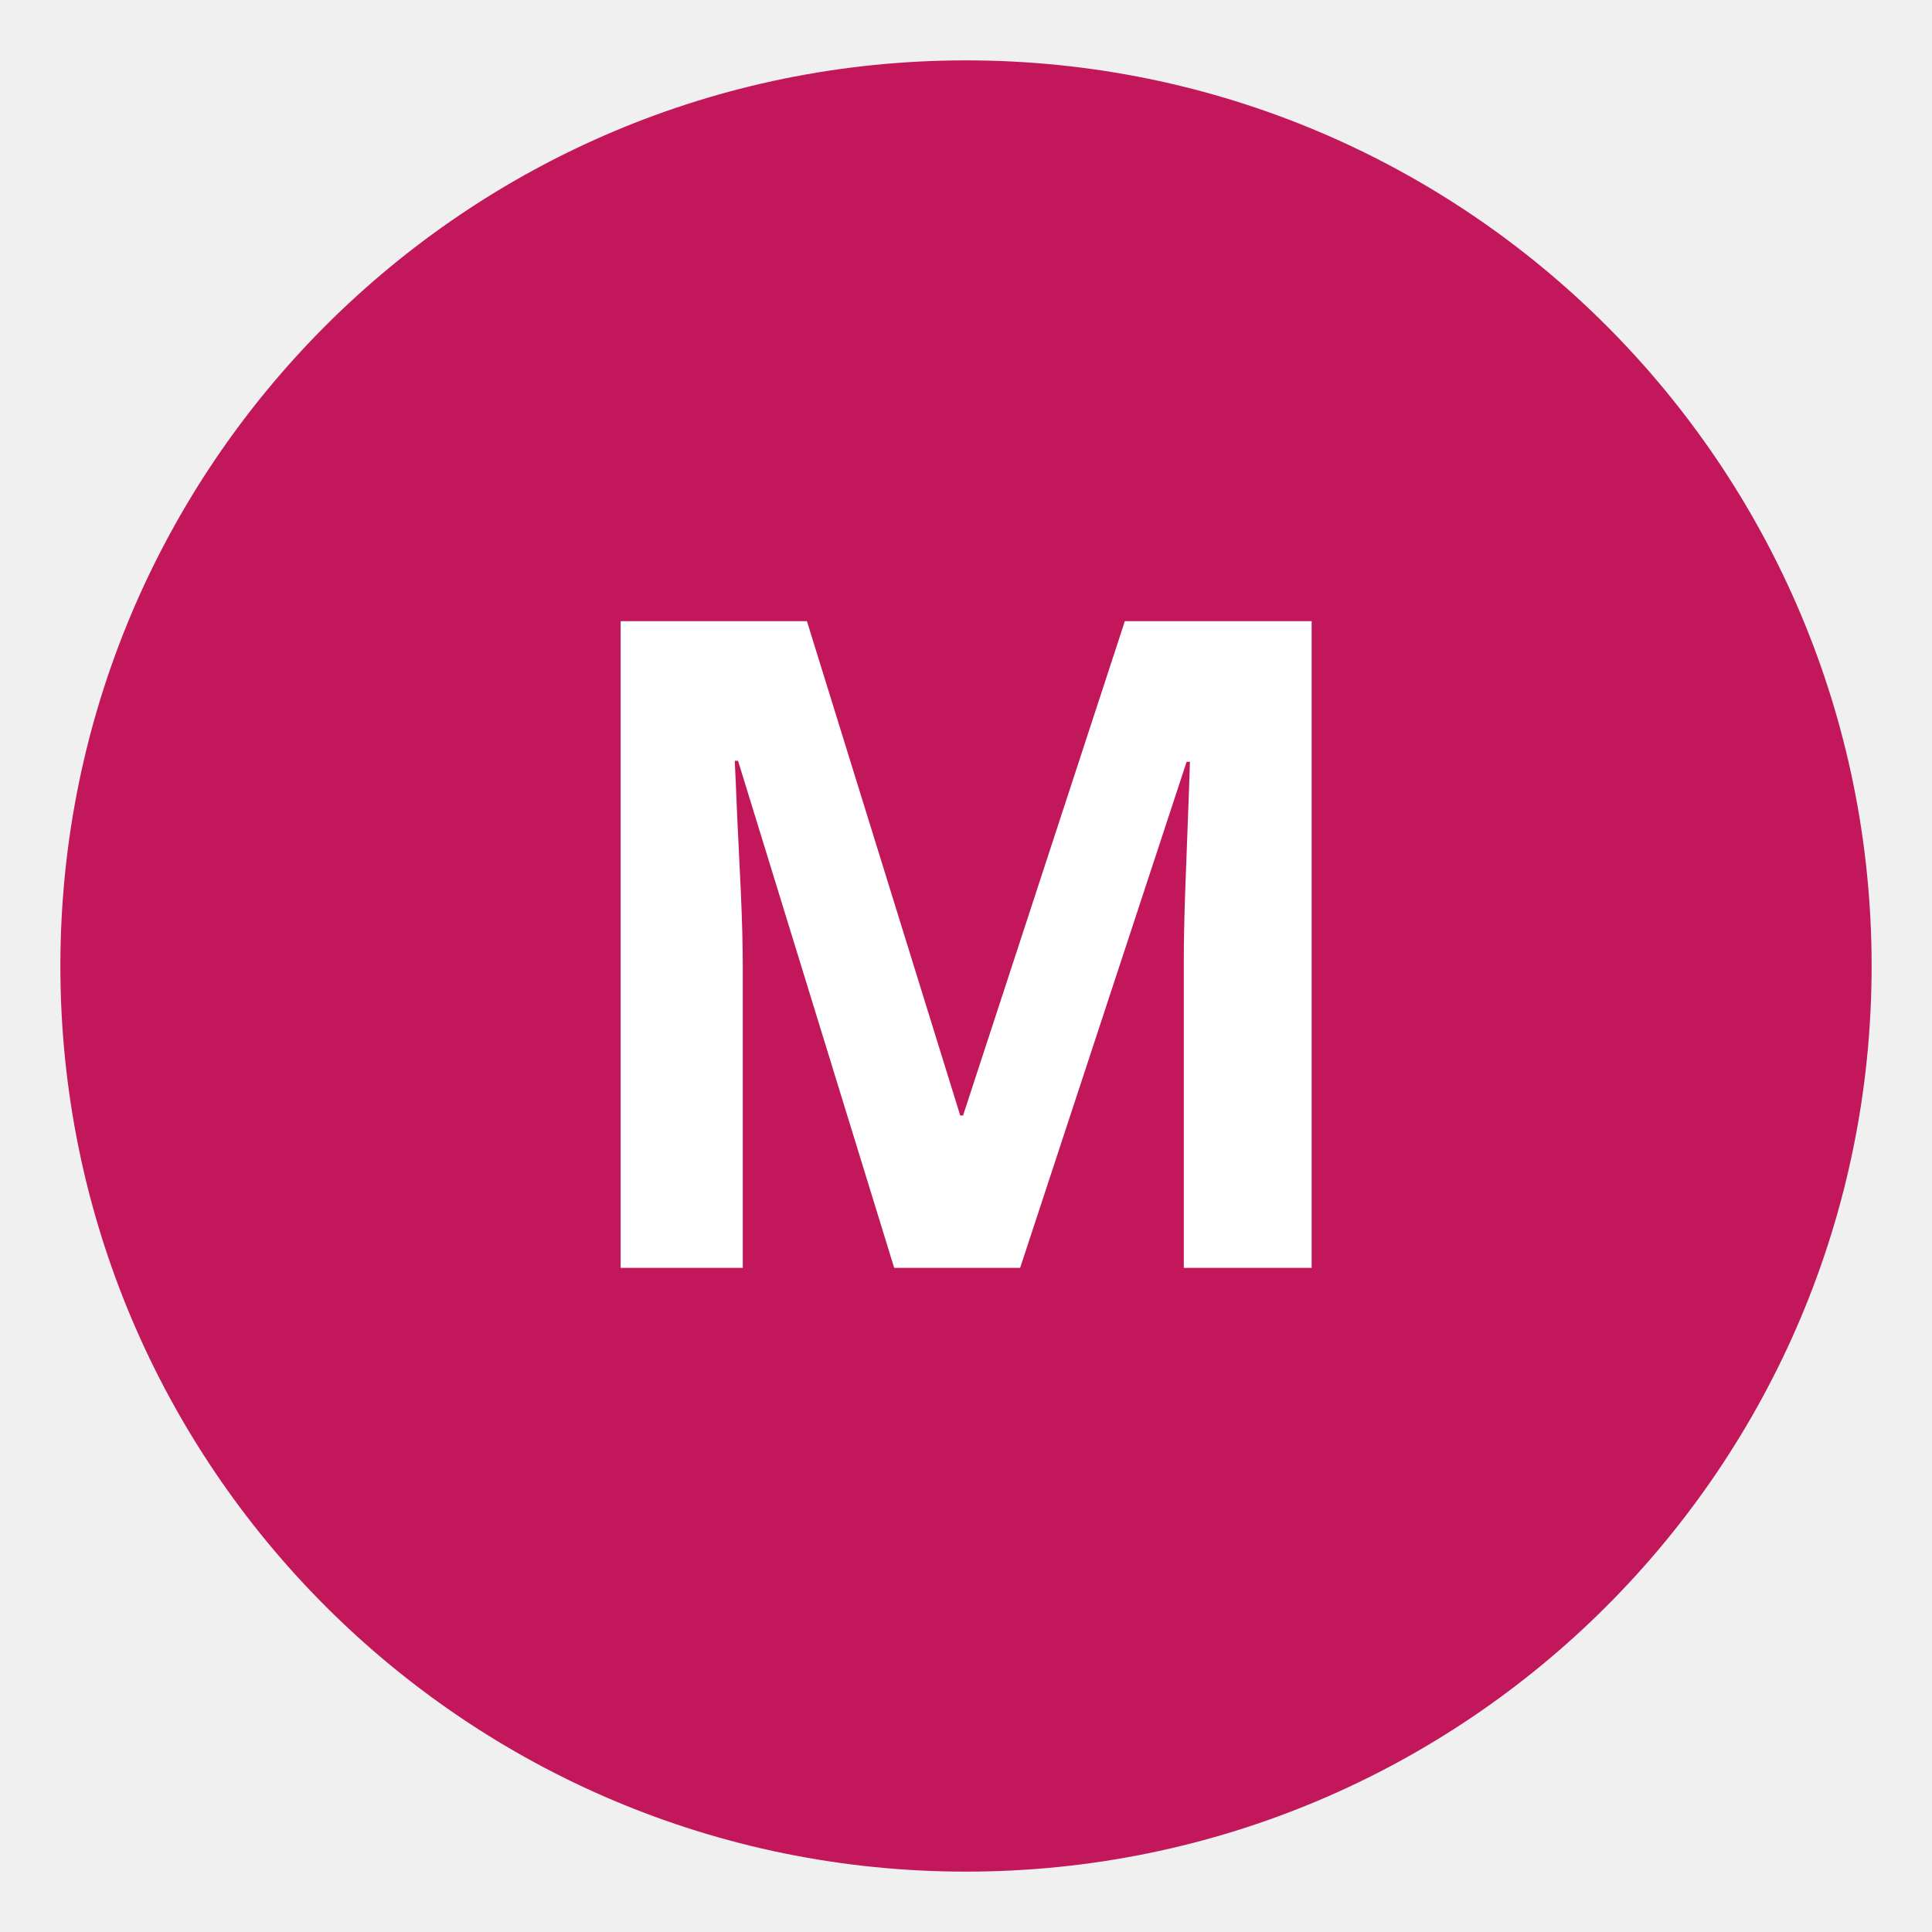
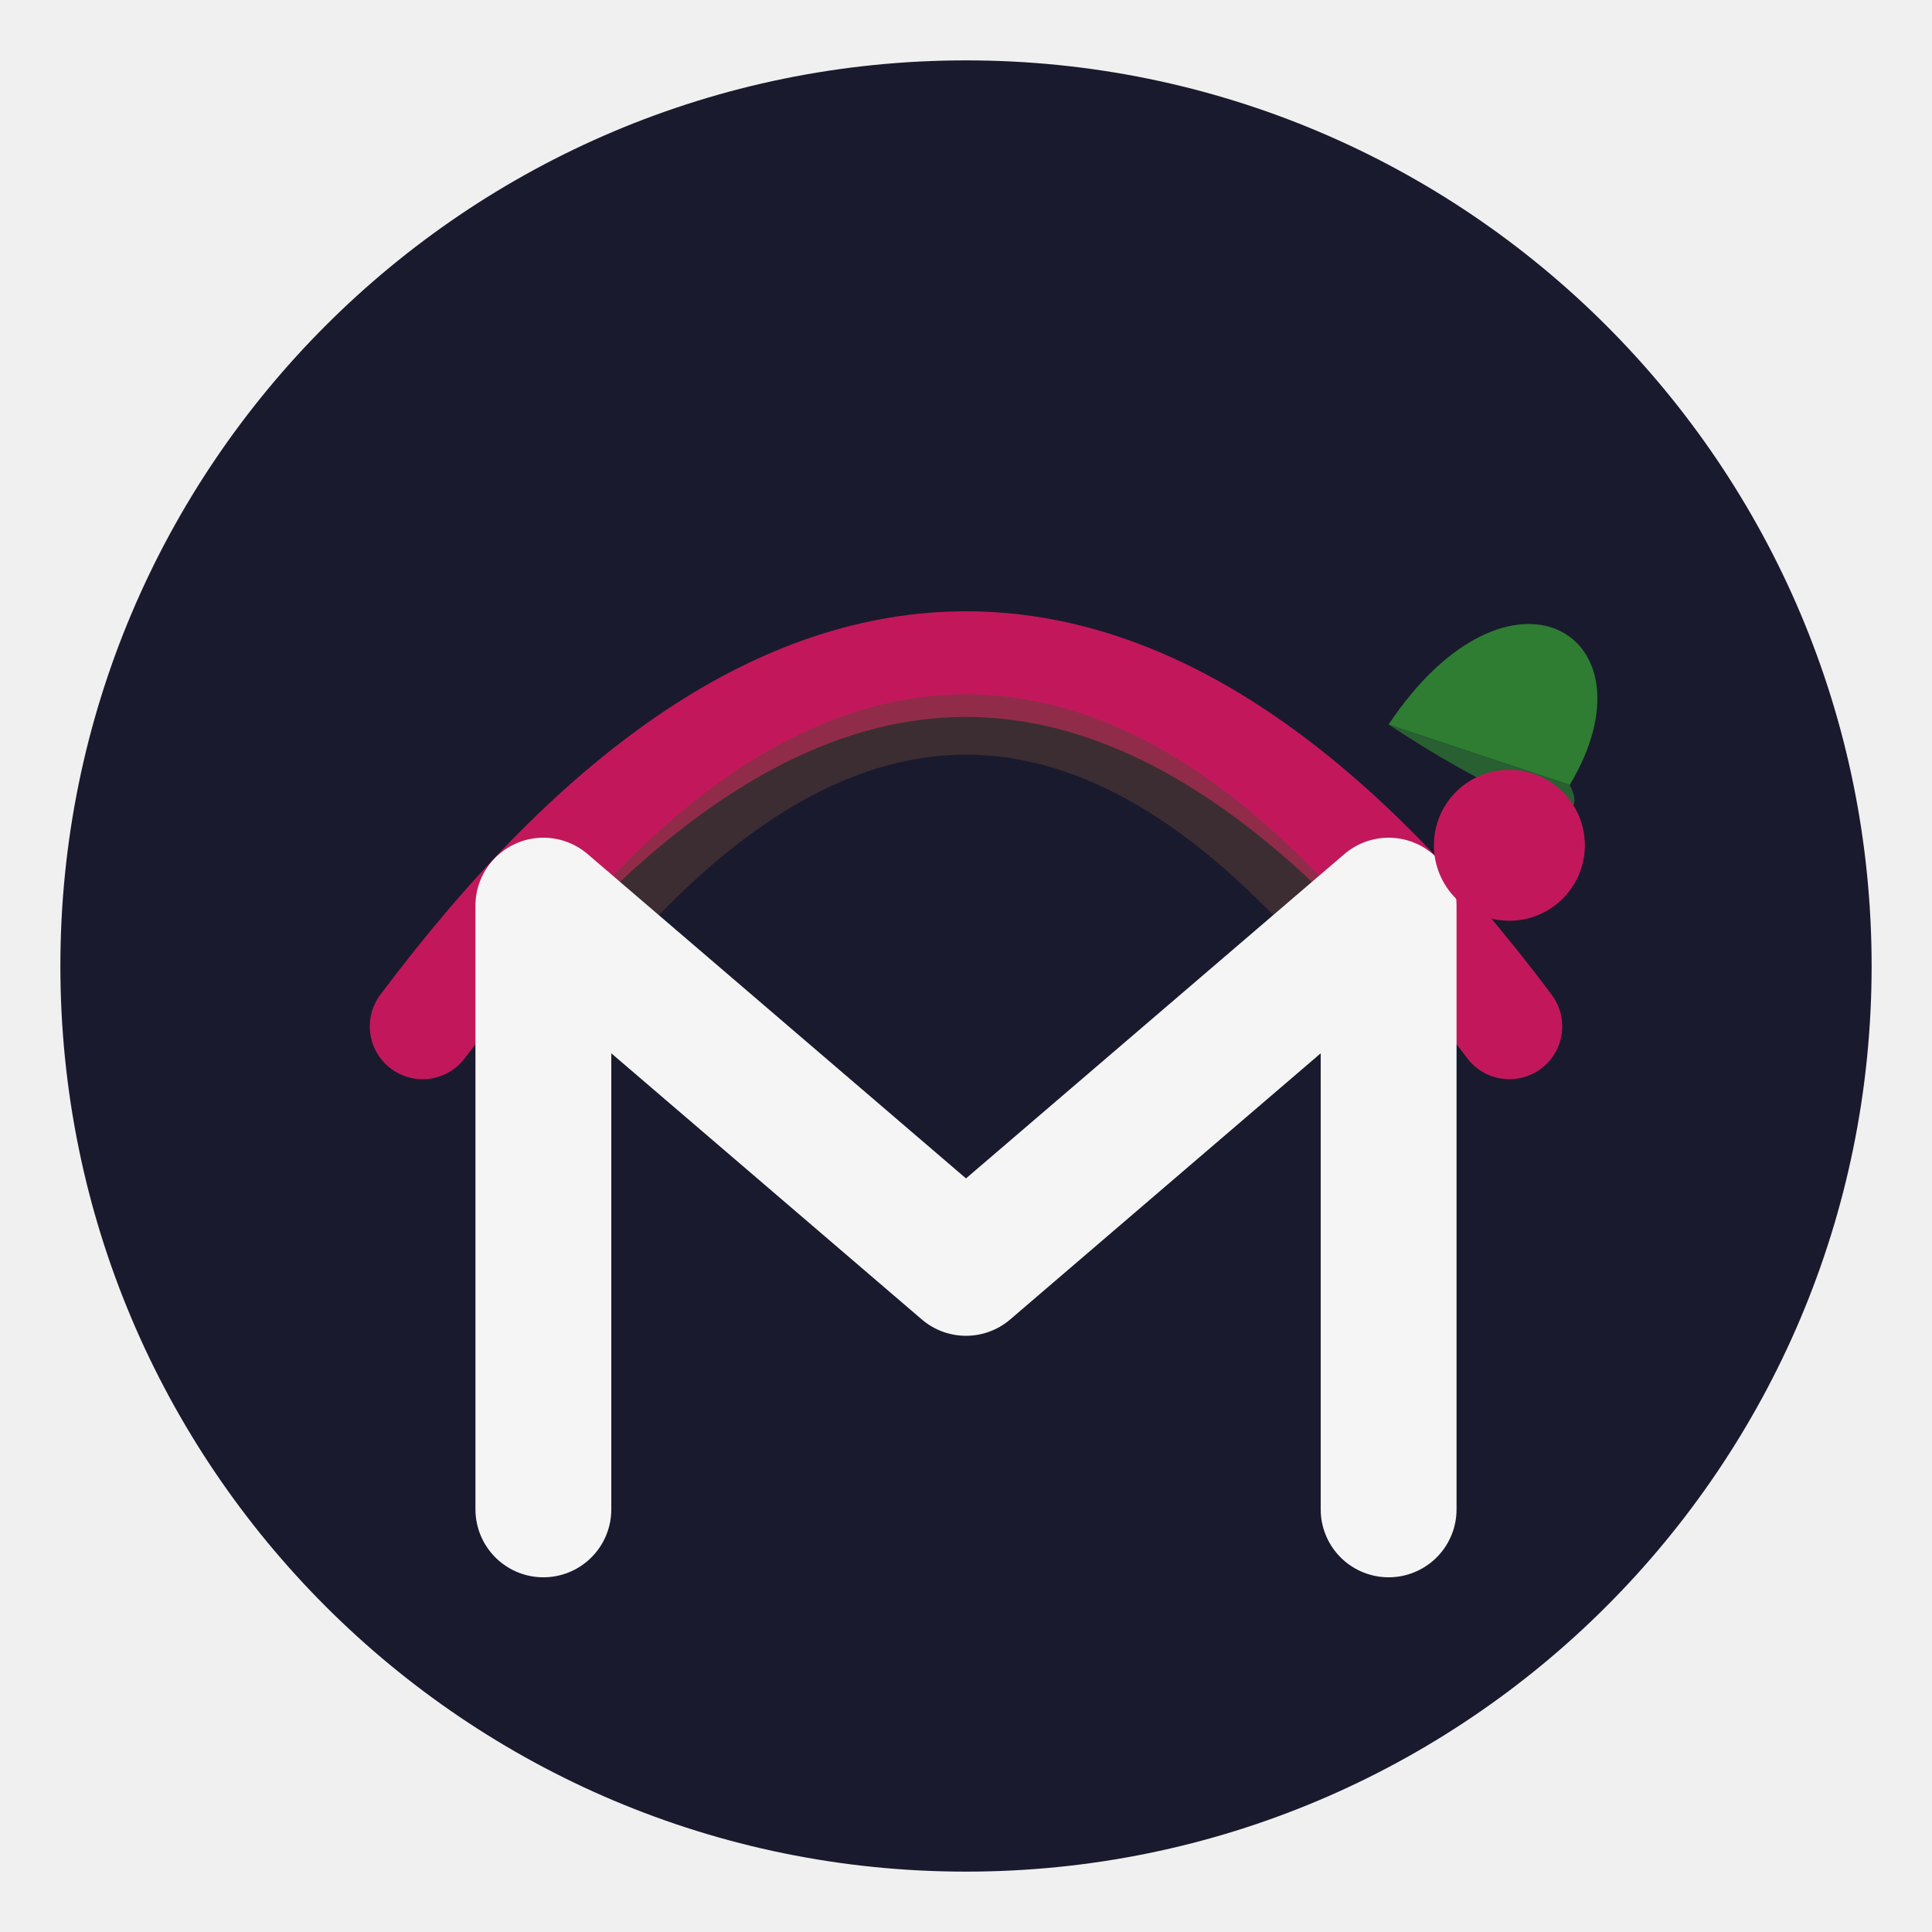
- <svg xmlns="http://www.w3.org/2000/svg" viewBox="0 0 64 64">
-   <circle cx="32" cy="32" r="30" fill="#C2185B" />
-   <text x="32" y="42" font-size="30" text-anchor="middle" fill="white" font-family="sans-serif" font-weight="bold">M</text>
+ <svg xmlns="http://www.w3.org/2000/svg" viewBox="0 0 64 64" fill="none">
+   <circle cx="32" cy="32" r="30" fill="#1A1A2E" />
+   <path d="M14 34 Q32 10 50 34" stroke="#C2185B" stroke-width="3.5" fill="none" stroke-linecap="round" />
+   <path d="M19 32 Q32 16 45 32" stroke="#5D4037" stroke-width="2" fill="none" stroke-linecap="round" opacity="0.5" />
+   <path d="M18 50 L18 30 L32 42 L46 30 L46 50" stroke="#F5F5F5" stroke-width="4.5" stroke-linecap="round" stroke-linejoin="round" fill="none" />
+   <path d="M46 24 C50 18, 55 21, 52 26" fill="#2E7D32" />
+   <path d="M46 24 C49 26, 53 28, 52 26" fill="#2E7D32" opacity="0.7" />
+   <circle cx="50" cy="28" r="2.5" fill="#C2185B" />
</svg>
